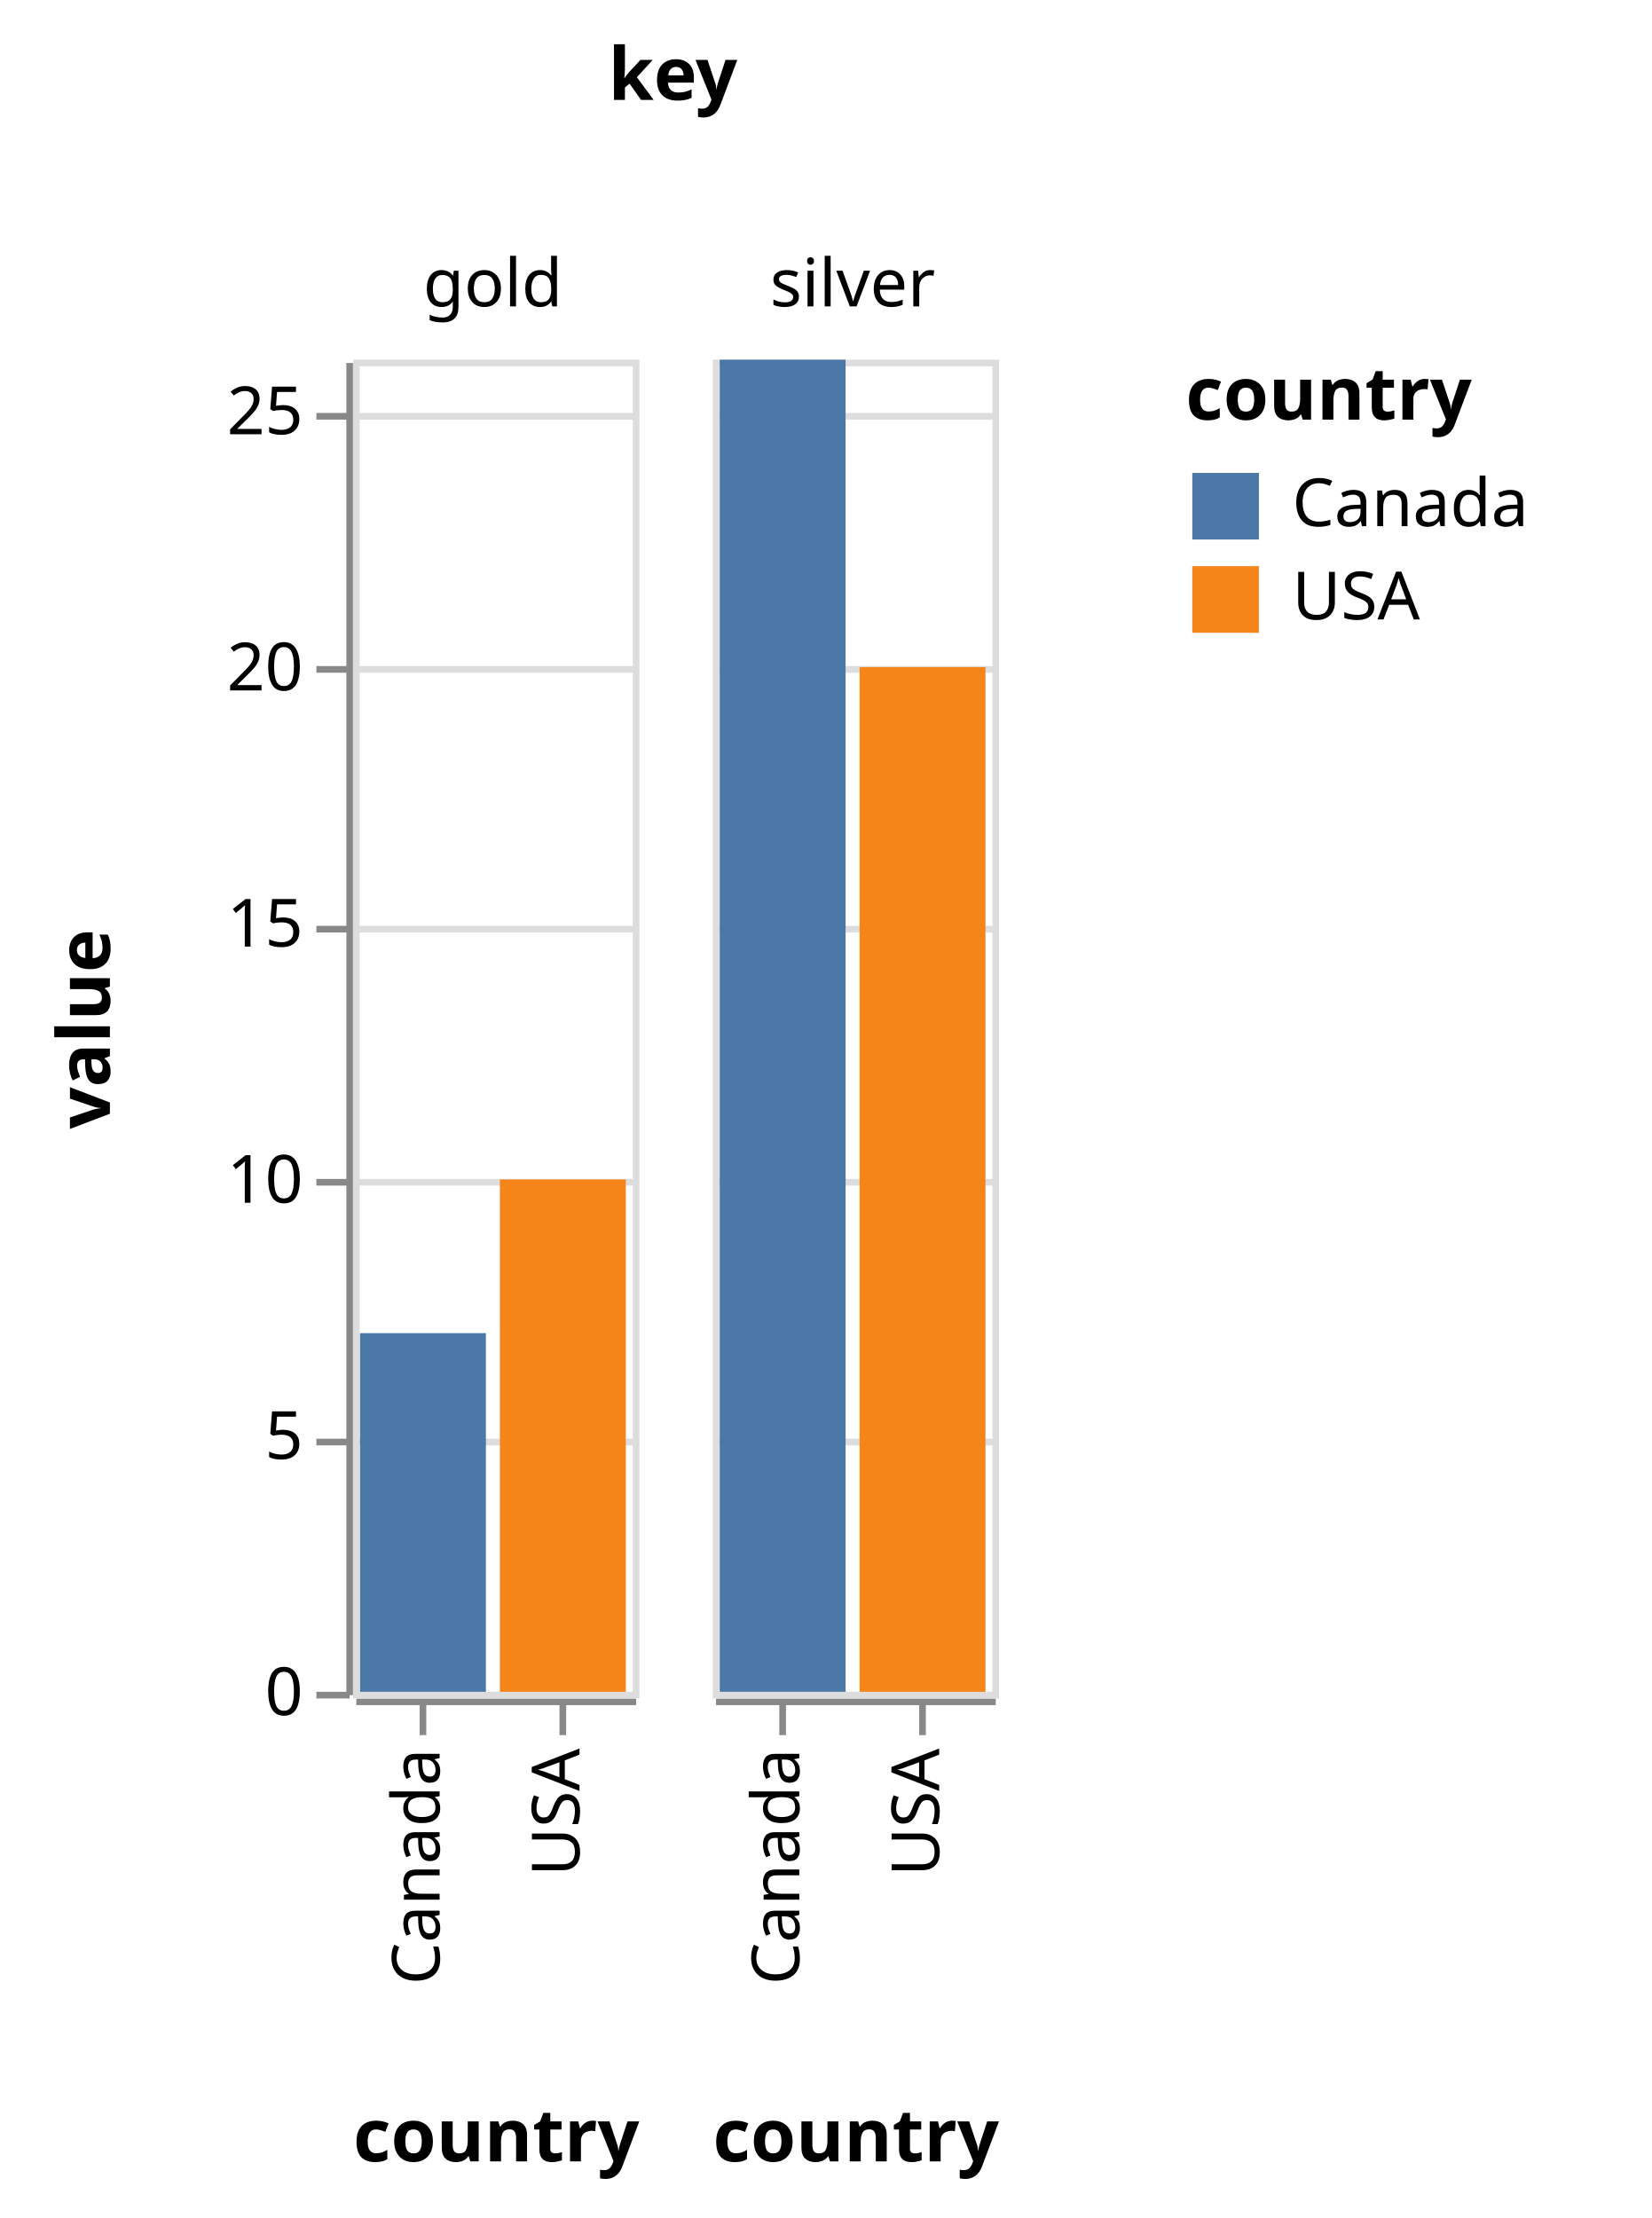
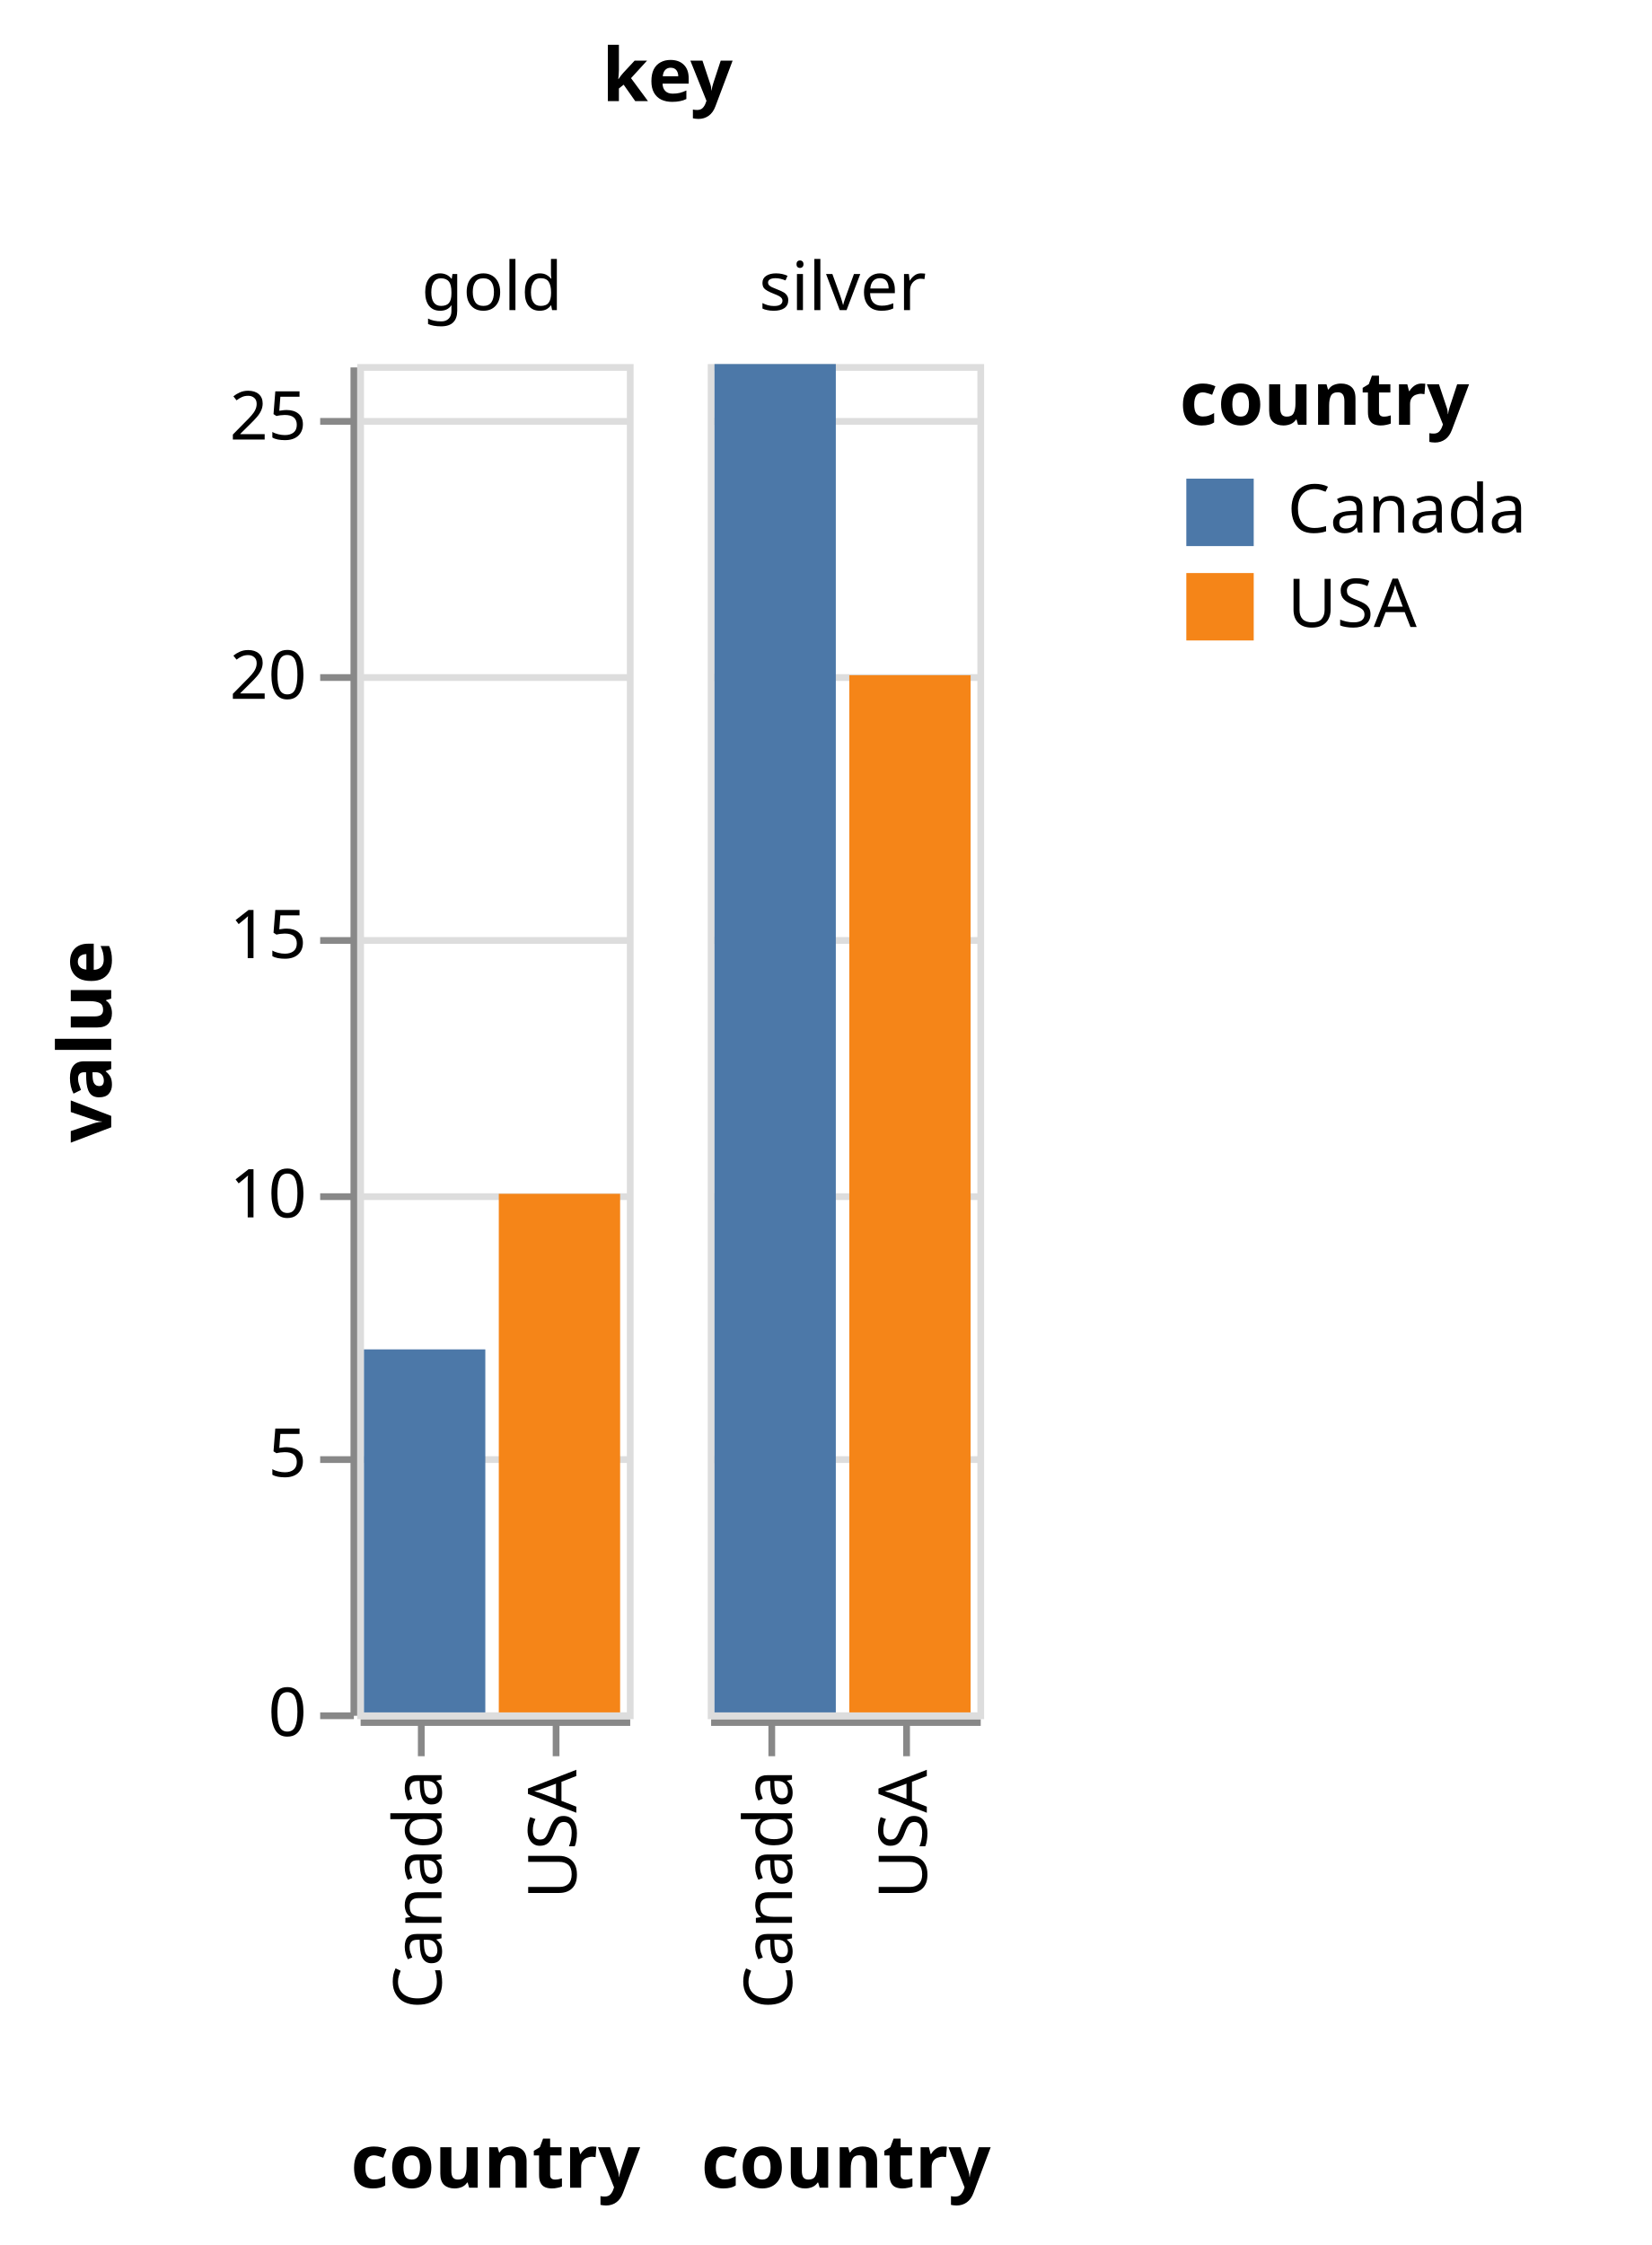
- <svg xmlns="http://www.w3.org/2000/svg" class="marks" width="248" height="333" viewBox="0 0 248 333" version="1.1">
+ <svg xmlns="http://www.w3.org/2000/svg" class="marks" width="245" height="333" viewBox="0 0 245 333" version="1.1">
  <g transform="translate(53,54)">
    <g class="mark-group role-frame root">
      <g transform="translate(0,0)">
        <path class="background" d="M0,0h0v0h0Z" style="fill: none;" />
        <g>
          <g class="mark-group role-column-title column-title">
-             <g transform="translate(48,-27)">
+             <g transform="translate(46,-27)">
              <path class="background" d="M0,0h0v0h0Z" style="fill: none;" />
              <g>
                <g class="mark-text role-title" style="pointer-events: none;">
                  <text text-anchor="middle" transform="translate(0,-12)" style="font-family: sans-serif; font-size: 11px; font-weight: bold; fill: #000; opacity: 1;">key</text>
                </g>
              </g>
            </g>
          </g>
          <g class="mark-group role-row-header row_header">
            <g transform="translate(-1,0)">
              <path class="background" d="M0,0h0v200h0Z" style="fill: none;" />
              <g>
                <g class="mark-group role-axis">
                  <g transform="translate(0.5,0.5)">
                    <path class="background" d="M0,0h0v0h0Z" style="pointer-events: none; fill: none;" />
                    <g>
                      <g class="mark-rule role-axis-tick" style="pointer-events: none;">
                        <line transform="translate(0,200)" x2="-5" y2="0" style="fill: none; stroke: #888; stroke-width: 1; opacity: 1;" />
                        <line transform="translate(0,162)" x2="-5" y2="0" style="fill: none; stroke: #888; stroke-width: 1; opacity: 1;" />
                        <line transform="translate(0,123)" x2="-5" y2="0" style="fill: none; stroke: #888; stroke-width: 1; opacity: 1;" />
                        <line transform="translate(0,85)" x2="-5" y2="0" style="fill: none; stroke: #888; stroke-width: 1; opacity: 1;" />
                        <line transform="translate(0,46)" x2="-5" y2="0" style="fill: none; stroke: #888; stroke-width: 1; opacity: 1;" />
                        <line transform="translate(0,8)" x2="-5" y2="0" style="fill: none; stroke: #888; stroke-width: 1; opacity: 1;" />
                      </g>
                      <g class="mark-text role-axis-label" style="pointer-events: none;">
                        <text text-anchor="end" transform="translate(-7,203)" style="font-family: sans-serif; font-size: 10px; fill: #000; opacity: 1;">0</text>
                        <text text-anchor="end" transform="translate(-7,164.5385)" style="font-family: sans-serif; font-size: 10px; fill: #000; opacity: 1;">5</text>
                        <text text-anchor="end" transform="translate(-7,126.0769)" style="font-family: sans-serif; font-size: 10px; fill: #000; opacity: 1;">10</text>
                        <text text-anchor="end" transform="translate(-7,87.61538)" style="font-family: sans-serif; font-size: 10px; fill: #000; opacity: 1;">15</text>
                        <text text-anchor="end" transform="translate(-7,49.15385)" style="font-family: sans-serif; font-size: 10px; fill: #000; opacity: 1;">20</text>
                        <text text-anchor="end" transform="translate(-7,10.69231)" style="font-family: sans-serif; font-size: 10px; fill: #000; opacity: 1;">25</text>
                      </g>
                      <g class="mark-rule role-axis-domain" style="pointer-events: none;">
                        <line transform="translate(0,200)" x2="0" y2="-200" style="fill: none; stroke: #888; stroke-width: 1; opacity: 1;" />
                      </g>
                      <g class="mark-text role-axis-title" style="pointer-events: none;">
                        <text text-anchor="middle" transform="translate(-34,100) rotate(-90) translate(0,-2)" style="font-family: sans-serif; font-size: 11px; font-weight: bold; fill: #000; opacity: 1;">value</text>
                      </g>
                    </g>
                  </g>
                </g>
              </g>
            </g>
          </g>
          <g class="mark-group role-column-header column_header">
            <g transform="translate(0,-1)">
-               <path class="background" d="M0,0h42v0h-42Z" style="fill: none;" />
+               <path class="background" d="M0,0h40v0h-40Z" style="fill: none;" />
              <g>
                <g class="mark-text role-title" style="pointer-events: none;">
-                   <text text-anchor="middle" transform="translate(21,-7)" style="font-family: sans-serif; font-size: 10px; fill: #000; opacity: 1;">gold</text>
-                 </g>
-               </g>
-             </g>
-             <g transform="translate(54,-1)">
-               <path class="background" d="M0,0h42v0h-42Z" style="fill: none;" />
+                   <text text-anchor="middle" transform="translate(20,-7)" style="font-family: sans-serif; font-size: 10px; fill: #000; opacity: 1;">gold</text>
+                 </g>
+               </g>
+             </g>
+             <g transform="translate(52,-1)">
+               <path class="background" d="M0,0h40v0h-40Z" style="fill: none;" />
              <g>
                <g class="mark-text role-title" style="pointer-events: none;">
-                   <text text-anchor="middle" transform="translate(21,-7)" style="font-family: sans-serif; font-size: 10px; fill: #000; opacity: 1;">silver</text>
+                   <text text-anchor="middle" transform="translate(20,-7)" style="font-family: sans-serif; font-size: 10px; fill: #000; opacity: 1;">silver</text>
                </g>
              </g>
            </g>
          </g>
          <g class="mark-group role-column-footer column_footer">
            <g transform="translate(0,201)">
-               <path class="background" d="M0,0h42v0h-42Z" style="fill: none;" />
+               <path class="background" d="M0,0h40v0h-40Z" style="fill: none;" />
              <g>
                <g class="mark-group role-axis">
                  <g transform="translate(0.5,0.5)">
                    <path class="background" d="M0,0h0v0h0Z" style="pointer-events: none; fill: none;" />
                    <g>
                      <g class="mark-rule role-axis-tick" style="pointer-events: none;">
-                         <line transform="translate(10,0)" x2="0" y2="5" style="fill: none; stroke: #888; stroke-width: 1; opacity: 1;" />
-                         <line transform="translate(31,0)" x2="0" y2="5" style="fill: none; stroke: #888; stroke-width: 1; opacity: 1;" />
+                         <line transform="translate(9,0)" x2="0" y2="5" style="fill: none; stroke: #888; stroke-width: 1; opacity: 1;" />
+                         <line transform="translate(29,0)" x2="0" y2="5" style="fill: none; stroke: #888; stroke-width: 1; opacity: 1;" />
                      </g>
                      <g class="mark-text role-axis-label" style="pointer-events: none;">
-                         <text text-anchor="end" transform="translate(9.5,7) rotate(270) translate(0,3)" style="font-family: sans-serif; font-size: 10px; fill: #000; opacity: 1;">Canada</text>
-                         <text text-anchor="end" transform="translate(30.5,7) rotate(270) translate(0,3)" style="font-family: sans-serif; font-size: 10px; fill: #000; opacity: 1;">USA</text>
+                         <text text-anchor="end" transform="translate(9,7) rotate(270) translate(0,3)" style="font-family: sans-serif; font-size: 10px; fill: #000; opacity: 1;">Canada</text>
+                         <text text-anchor="end" transform="translate(29,7) rotate(270) translate(0,3)" style="font-family: sans-serif; font-size: 10px; fill: #000; opacity: 1;">USA</text>
                      </g>
                      <g class="mark-rule role-axis-domain" style="pointer-events: none;">
-                         <line transform="translate(0,0)" x2="42" y2="0" style="fill: none; stroke: #888; stroke-width: 1; opacity: 1;" />
+                         <line transform="translate(0,0)" x2="40" y2="0" style="fill: none; stroke: #888; stroke-width: 1; opacity: 1;" />
                      </g>
                      <g class="mark-text role-axis-title" style="pointer-events: none;">
-                         <text text-anchor="middle" transform="translate(21,69)" style="font-family: sans-serif; font-size: 11px; font-weight: bold; fill: #000; opacity: 1;">country</text>
-                       </g>
-                     </g>
-                   </g>
-                 </g>
-               </g>
-             </g>
-             <g transform="translate(54,201)">
-               <path class="background" d="M0,0h42v0h-42Z" style="fill: none;" />
+                         <text text-anchor="middle" transform="translate(20,69)" style="font-family: sans-serif; font-size: 11px; font-weight: bold; fill: #000; opacity: 1;">country</text>
+                       </g>
+                     </g>
+                   </g>
+                 </g>
+               </g>
+             </g>
+             <g transform="translate(52,201)">
+               <path class="background" d="M0,0h40v0h-40Z" style="fill: none;" />
              <g>
                <g class="mark-group role-axis">
                  <g transform="translate(0.5,0.5)">
                    <path class="background" d="M0,0h0v0h0Z" style="pointer-events: none; fill: none;" />
                    <g>
                      <g class="mark-rule role-axis-tick" style="pointer-events: none;">
-                         <line transform="translate(10,0)" x2="0" y2="5" style="fill: none; stroke: #888; stroke-width: 1; opacity: 1;" />
-                         <line transform="translate(31,0)" x2="0" y2="5" style="fill: none; stroke: #888; stroke-width: 1; opacity: 1;" />
+                         <line transform="translate(9,0)" x2="0" y2="5" style="fill: none; stroke: #888; stroke-width: 1; opacity: 1;" />
+                         <line transform="translate(29,0)" x2="0" y2="5" style="fill: none; stroke: #888; stroke-width: 1; opacity: 1;" />
                      </g>
                      <g class="mark-text role-axis-label" style="pointer-events: none;">
-                         <text text-anchor="end" transform="translate(9.5,7) rotate(270) translate(0,3)" style="font-family: sans-serif; font-size: 10px; fill: #000; opacity: 1;">Canada</text>
-                         <text text-anchor="end" transform="translate(30.5,7) rotate(270) translate(0,3)" style="font-family: sans-serif; font-size: 10px; fill: #000; opacity: 1;">USA</text>
+                         <text text-anchor="end" transform="translate(9,7) rotate(270) translate(0,3)" style="font-family: sans-serif; font-size: 10px; fill: #000; opacity: 1;">Canada</text>
+                         <text text-anchor="end" transform="translate(29,7) rotate(270) translate(0,3)" style="font-family: sans-serif; font-size: 10px; fill: #000; opacity: 1;">USA</text>
                      </g>
                      <g class="mark-rule role-axis-domain" style="pointer-events: none;">
-                         <line transform="translate(0,0)" x2="42" y2="0" style="fill: none; stroke: #888; stroke-width: 1; opacity: 1;" />
+                         <line transform="translate(0,0)" x2="40" y2="0" style="fill: none; stroke: #888; stroke-width: 1; opacity: 1;" />
                      </g>
                      <g class="mark-text role-axis-title" style="pointer-events: none;">
-                         <text text-anchor="middle" transform="translate(21,69)" style="font-family: sans-serif; font-size: 11px; font-weight: bold; fill: #000; opacity: 1;">country</text>
+                         <text text-anchor="middle" transform="translate(20,69)" style="font-family: sans-serif; font-size: 11px; font-weight: bold; fill: #000; opacity: 1;">country</text>
                      </g>
                    </g>
                  </g>
                </g>
              </g>
            </g>
          </g>
          <g class="mark-group role-scope cell">
            <g transform="translate(0,0)">
-               <path class="background" d="M0.5,0.5h42v200h-42Z" style="fill: none; stroke: #ddd;" />
+               <path class="background" d="M0.5,0.5h40v200h-40Z" style="fill: none; stroke: #ddd;" />
              <g>
                <g class="mark-group role-axis">
                  <g transform="translate(0.5,0.5)">
                    <path class="background" d="M0,0h0v0h0Z" style="pointer-events: none; fill: none;" />
                    <g>
                      <g class="mark-rule role-axis-grid" style="pointer-events: none;">
-                         <line transform="translate(0,200)" x2="42" y2="0" style="fill: none; stroke: #ddd; stroke-width: 1; opacity: 1;" />
-                         <line transform="translate(0,162)" x2="42" y2="0" style="fill: none; stroke: #ddd; stroke-width: 1; opacity: 1;" />
-                         <line transform="translate(0,123)" x2="42" y2="0" style="fill: none; stroke: #ddd; stroke-width: 1; opacity: 1;" />
-                         <line transform="translate(0,85)" x2="42" y2="0" style="fill: none; stroke: #ddd; stroke-width: 1; opacity: 1;" />
-                         <line transform="translate(0,46)" x2="42" y2="0" style="fill: none; stroke: #ddd; stroke-width: 1; opacity: 1;" />
-                         <line transform="translate(0,8)" x2="42" y2="0" style="fill: none; stroke: #ddd; stroke-width: 1; opacity: 1;" />
+                         <line transform="translate(0,200)" x2="40" y2="0" style="fill: none; stroke: #ddd; stroke-width: 1; opacity: 1;" />
+                         <line transform="translate(0,162)" x2="40" y2="0" style="fill: none; stroke: #ddd; stroke-width: 1; opacity: 1;" />
+                         <line transform="translate(0,123)" x2="40" y2="0" style="fill: none; stroke: #ddd; stroke-width: 1; opacity: 1;" />
+                         <line transform="translate(0,85)" x2="40" y2="0" style="fill: none; stroke: #ddd; stroke-width: 1; opacity: 1;" />
+                         <line transform="translate(0,46)" x2="40" y2="0" style="fill: none; stroke: #ddd; stroke-width: 1; opacity: 1;" />
+                         <line transform="translate(0,8)" x2="40" y2="0" style="fill: none; stroke: #ddd; stroke-width: 1; opacity: 1;" />
                      </g>
                    </g>
                  </g>
                </g>
                <g class="mark-rect role-mark child_marks">
-                   <path d="M22.05,123.077h18.9v76.923h-18.9Z" style="fill: #f58518;" />
-                   <path d="M1.05,146.154h18.9v53.846h-18.9Z" style="fill: #4c78a8;" />
-                 </g>
-               </g>
-             </g>
-             <g transform="translate(54,0)">
-               <path class="background" d="M0.5,0.5h42v200h-42Z" style="fill: none; stroke: #ddd;" />
+                   <path d="M21,123.077h18v76.923h-18Z" style="fill: #f58518;" />
+                   <path d="M1,146.154h18v53.846h-18Z" style="fill: #4c78a8;" />
+                 </g>
+               </g>
+             </g>
+             <g transform="translate(52,0)">
+               <path class="background" d="M0.5,0.5h40v200h-40Z" style="fill: none; stroke: #ddd;" />
              <g>
                <g class="mark-group role-axis">
                  <g transform="translate(0.5,0.5)">
                    <path class="background" d="M0,0h0v0h0Z" style="pointer-events: none; fill: none;" />
                    <g>
                      <g class="mark-rule role-axis-grid" style="pointer-events: none;">
-                         <line transform="translate(0,200)" x2="42" y2="0" style="fill: none; stroke: #ddd; stroke-width: 1; opacity: 1;" />
-                         <line transform="translate(0,162)" x2="42" y2="0" style="fill: none; stroke: #ddd; stroke-width: 1; opacity: 1;" />
-                         <line transform="translate(0,123)" x2="42" y2="0" style="fill: none; stroke: #ddd; stroke-width: 1; opacity: 1;" />
-                         <line transform="translate(0,85)" x2="42" y2="0" style="fill: none; stroke: #ddd; stroke-width: 1; opacity: 1;" />
-                         <line transform="translate(0,46)" x2="42" y2="0" style="fill: none; stroke: #ddd; stroke-width: 1; opacity: 1;" />
-                         <line transform="translate(0,8)" x2="42" y2="0" style="fill: none; stroke: #ddd; stroke-width: 1; opacity: 1;" />
+                         <line transform="translate(0,200)" x2="40" y2="0" style="fill: none; stroke: #ddd; stroke-width: 1; opacity: 1;" />
+                         <line transform="translate(0,162)" x2="40" y2="0" style="fill: none; stroke: #ddd; stroke-width: 1; opacity: 1;" />
+                         <line transform="translate(0,123)" x2="40" y2="0" style="fill: none; stroke: #ddd; stroke-width: 1; opacity: 1;" />
+                         <line transform="translate(0,85)" x2="40" y2="0" style="fill: none; stroke: #ddd; stroke-width: 1; opacity: 1;" />
+                         <line transform="translate(0,46)" x2="40" y2="0" style="fill: none; stroke: #ddd; stroke-width: 1; opacity: 1;" />
+                         <line transform="translate(0,8)" x2="40" y2="0" style="fill: none; stroke: #ddd; stroke-width: 1; opacity: 1;" />
                      </g>
                    </g>
                  </g>
                </g>
                <g class="mark-rect role-mark child_marks">
-                   <path d="M22.05,46.154h18.9v153.846h-18.9Z" style="fill: #f58518;" />
-                   <path d="M1.05,0h18.9v200h-18.9Z" style="fill: #4c78a8;" />
+                   <path d="M21,46.154h18v153.846h-18Z" style="fill: #f58518;" />
+                   <path d="M1,0h18v200h-18Z" style="fill: #4c78a8;" />
                </g>
              </g>
            </g>
          </g>
          <g class="mark-group role-legend">
-             <g transform="translate(125,0)">
+             <g transform="translate(122,0)">
              <path class="background" d="M0,0h65v42h-65Z" style="pointer-events: none; fill: none;" />
              <g>
                <g class="mark-group role-legend-entry">
                  <g transform="translate(0,16)">
                    <path class="background" d="M0,0h0v0h0Z" style="pointer-events: none; fill: none;" />
                    <g>
                      <g class="mark-group role-scope">
                        <g transform="translate(0,0)">
                          <path class="background" d="M0,0h65v12h-65Z" style="pointer-events: none; fill: none; opacity: 1;" />
                          <g>
                            <g class="mark-symbol role-legend-symbol" style="pointer-events: none;">
                              <path transform="translate(6,6)" d="M-5,-5h10v10h-10Z" style="fill: #4c78a8; stroke-width: 1.5; opacity: 1;" />
                            </g>
                            <g class="mark-text role-legend-label" style="pointer-events: none;">
                              <text text-anchor="start" transform="translate(16,9)" style="font-family: sans-serif; font-size: 10px; fill: #000; opacity: 1;">Canada</text>
                            </g>
                          </g>
                        </g>
                        <g transform="translate(0,14)">
                          <path class="background" d="M0,0h65v12h-65Z" style="pointer-events: none; fill: none; opacity: 1;" />
                          <g>
                            <g class="mark-symbol role-legend-symbol" style="pointer-events: none;">
                              <path transform="translate(6,6)" d="M-5,-5h10v10h-10Z" style="fill: #f58518; stroke-width: 1.5; opacity: 1;" />
                            </g>
                            <g class="mark-text role-legend-label" style="pointer-events: none;">
                              <text text-anchor="start" transform="translate(16,9)" style="font-family: sans-serif; font-size: 10px; fill: #000; opacity: 1;">USA</text>
                            </g>
                          </g>
                        </g>
                      </g>
                    </g>
                  </g>
                </g>
                <g class="mark-text role-legend-title" style="pointer-events: none;">
                  <text text-anchor="start" transform="translate(0,9)" style="font-family: sans-serif; font-size: 11px; font-weight: bold; fill: #000; opacity: 1;">country</text>
                </g>
              </g>
            </g>
          </g>
        </g>
      </g>
    </g>
  </g>
</svg>
